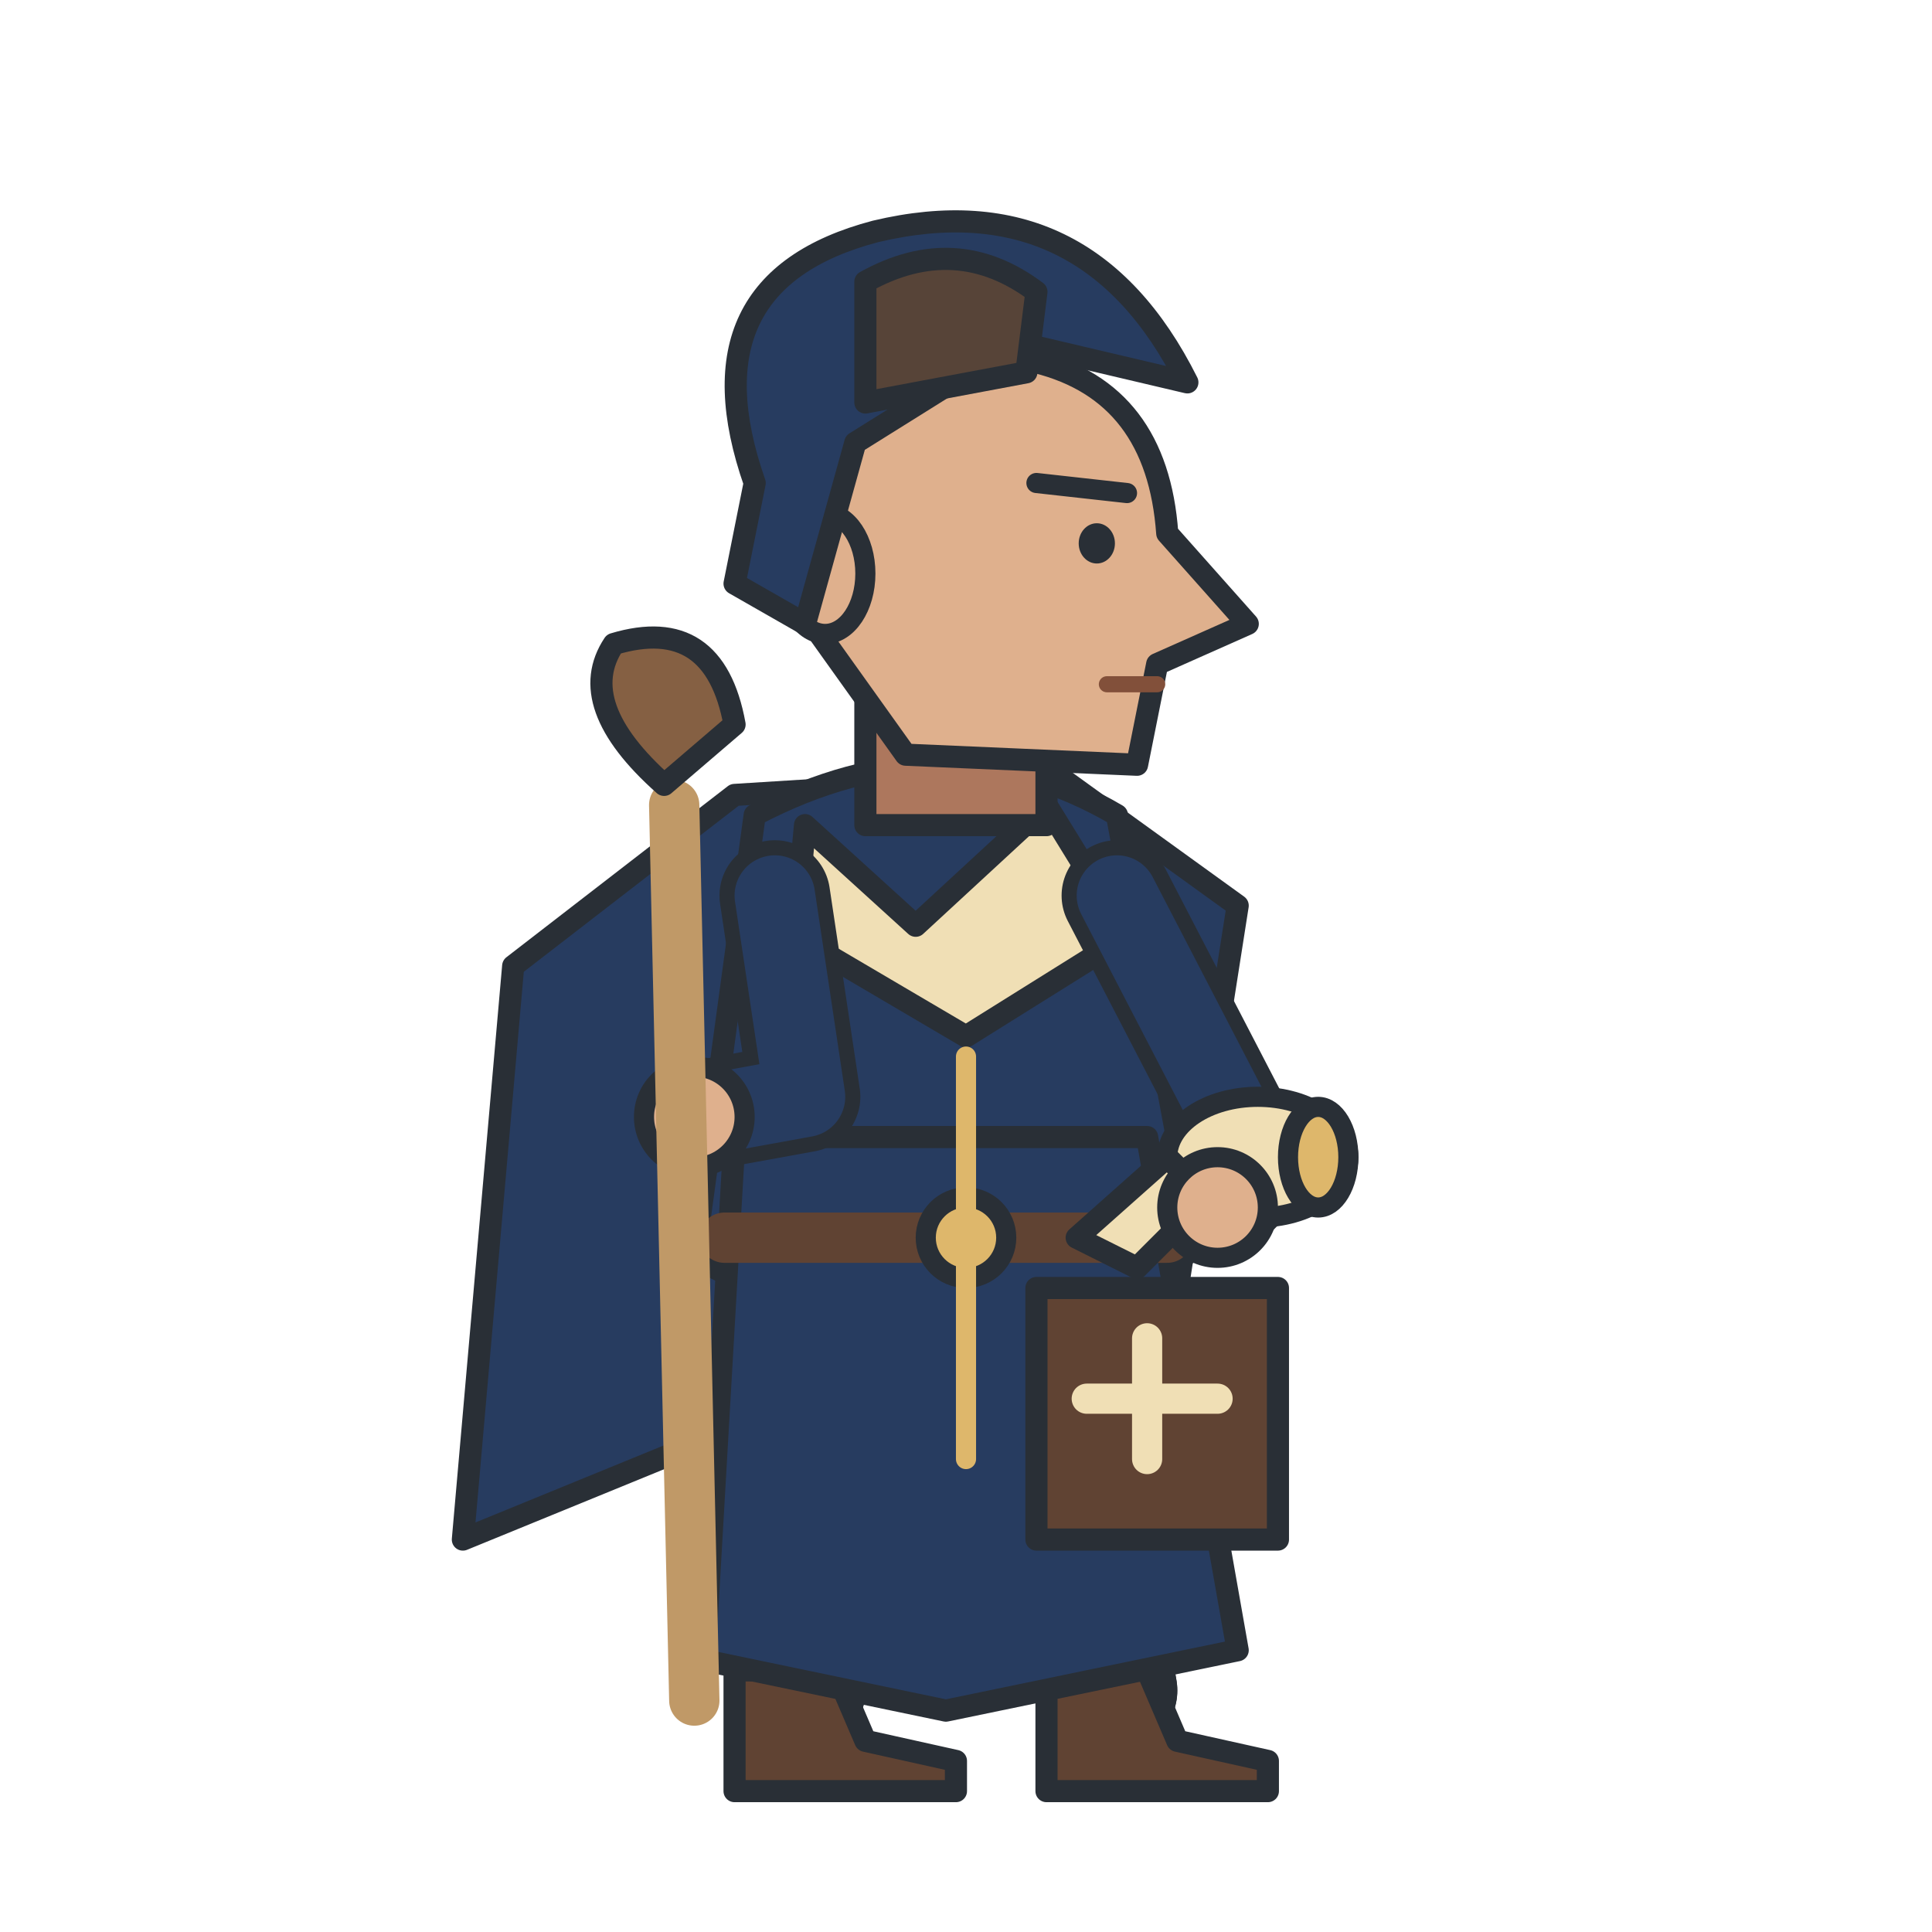
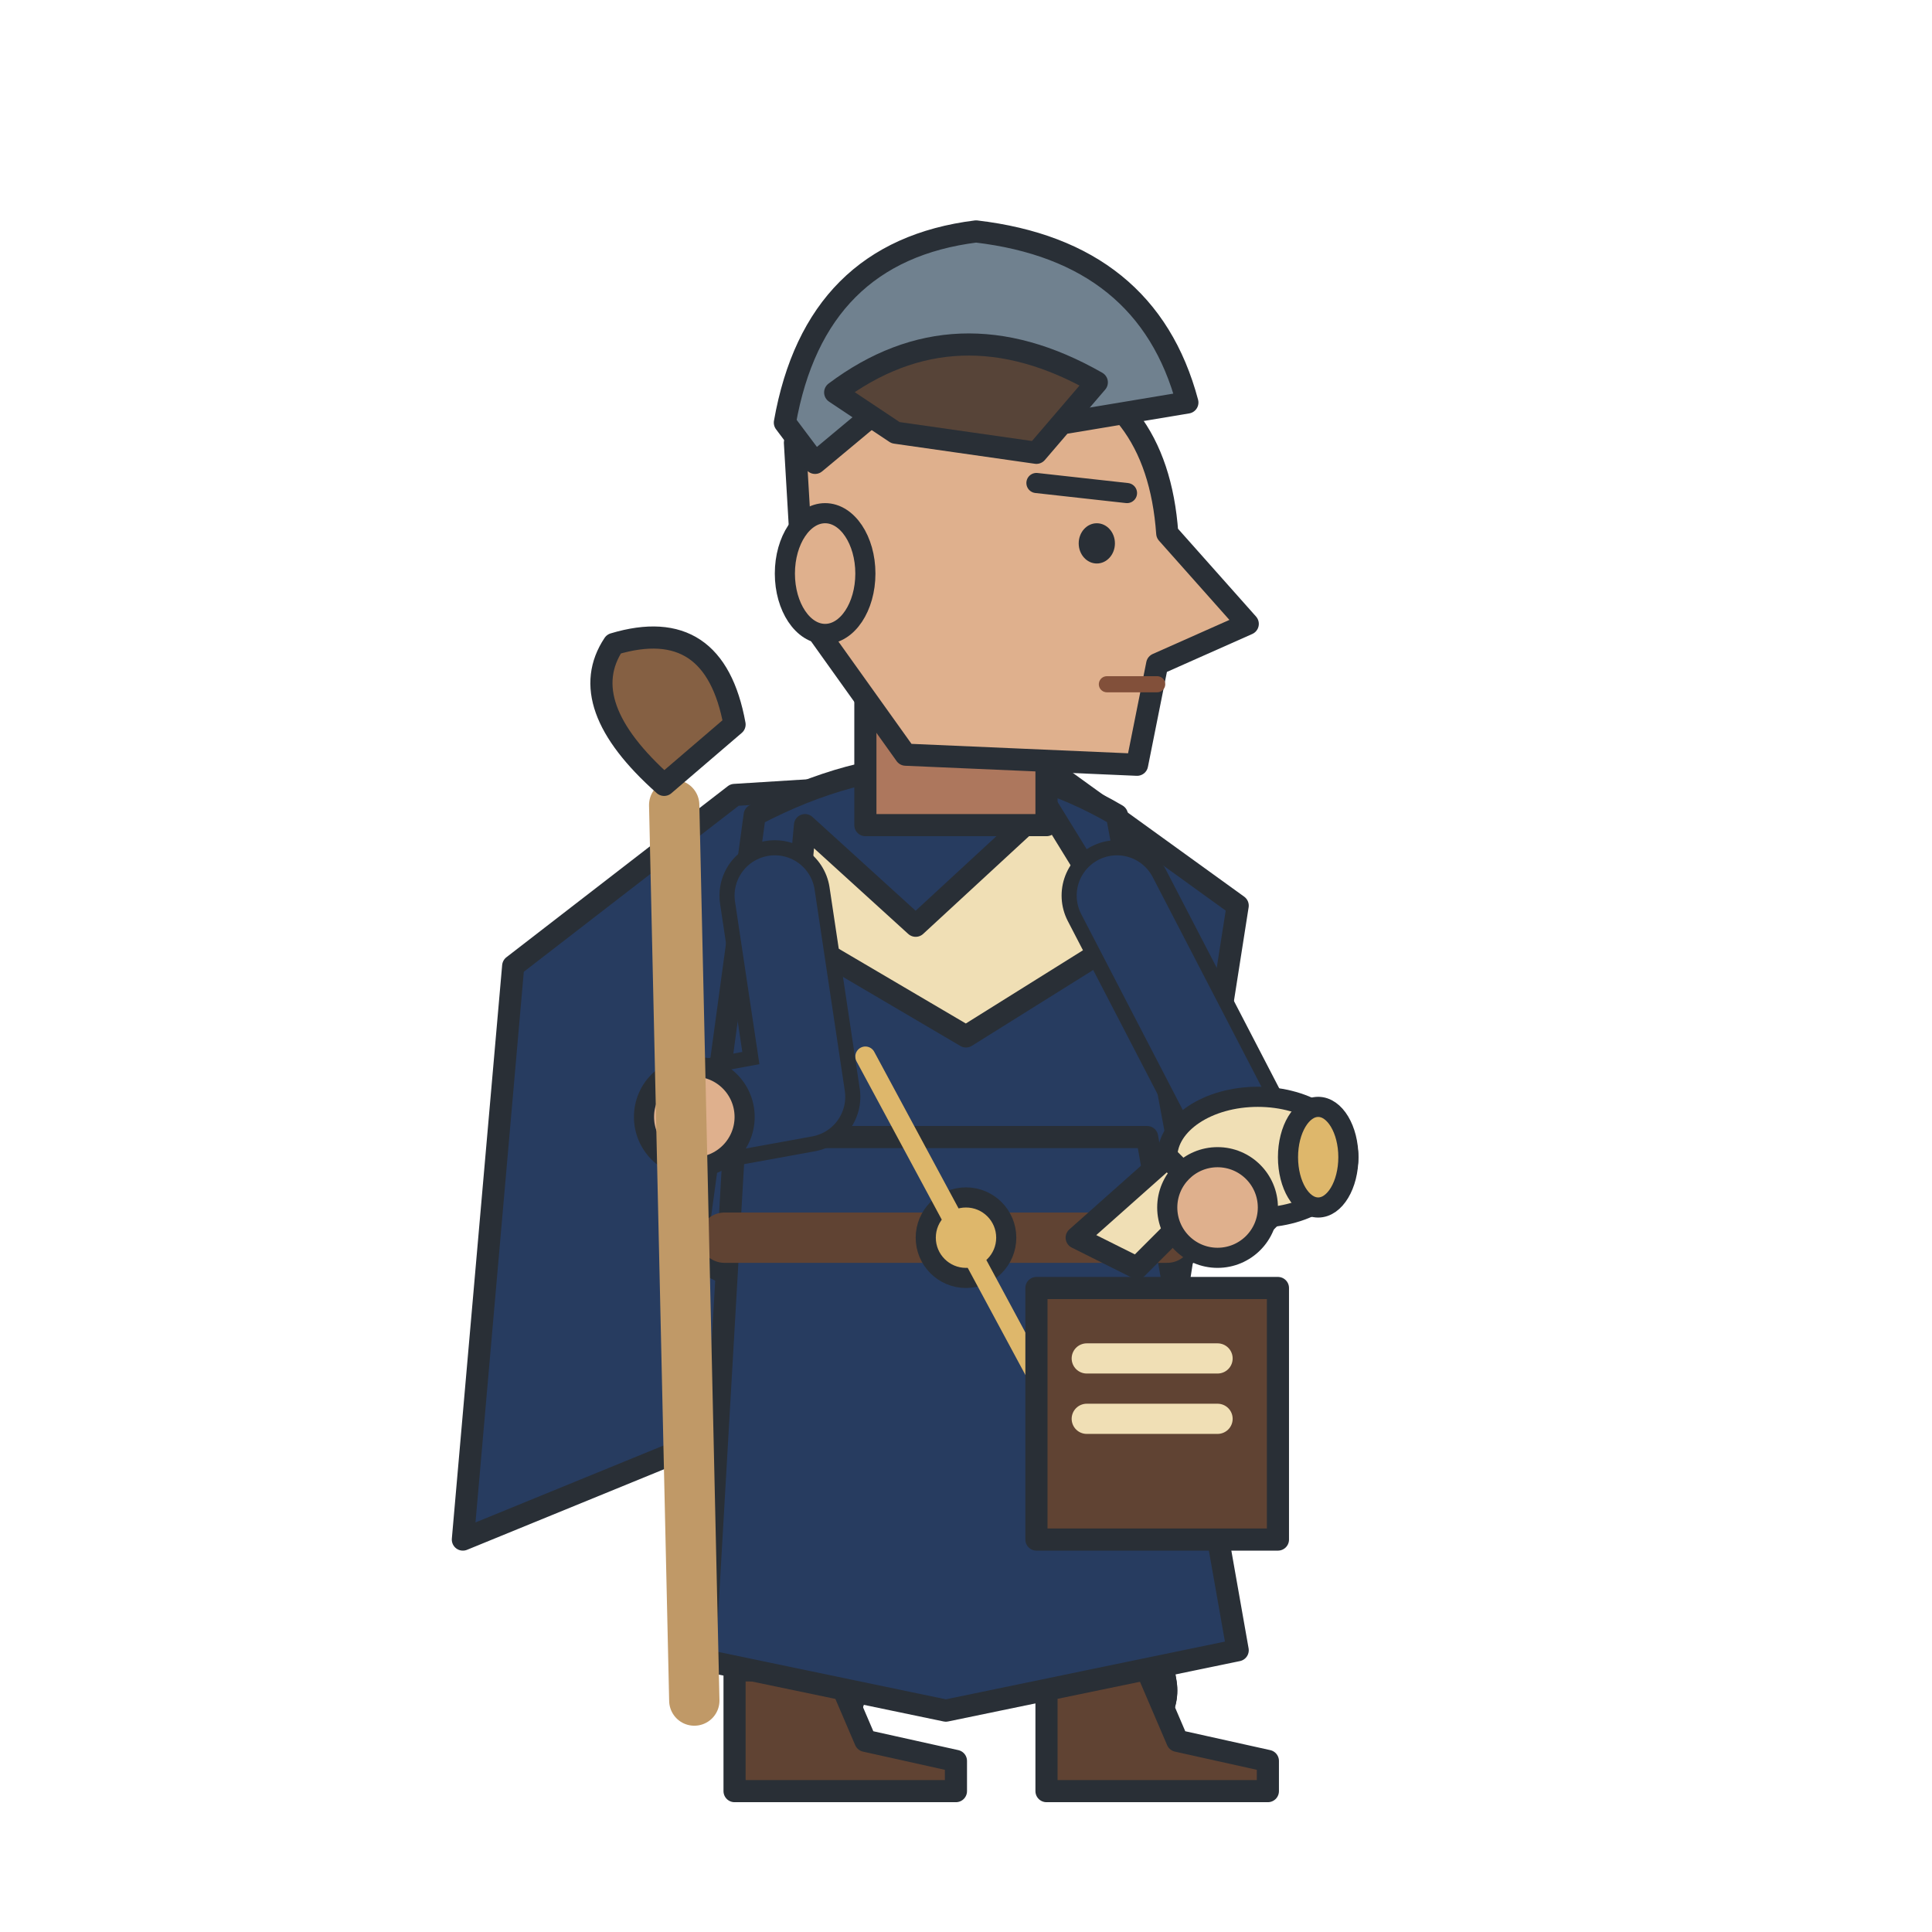
<svg xmlns="http://www.w3.org/2000/svg" width="192" height="192" viewBox="0 0 192 192">
  <path d="M89 123L81 148 80 168" fill="none" stroke="#292f36" stroke-width="12" stroke-linejoin="round" stroke-linecap="round" />
  <path d="M89 123L81 148 80 168" fill="none" stroke="#273c60" stroke-width="9" stroke-linejoin="round" stroke-linecap="round" />
  <path d="M81 155L80 168" fill="none" stroke="#292f36" stroke-width="12" stroke-linejoin="round" stroke-linecap="round" />
  <path d="M81 155L80 168" fill="none" stroke="#604333" stroke-width="9" stroke-linejoin="round" stroke-linecap="round" />
  <g transform="translate(80 176) rotate(0 0 0)">
    <path d="M-7-10h10l3 7 9 2v3H-7z" fill="#604333" stroke="#292f36" stroke-width="2.2" stroke-linejoin="round" stroke-linecap="round" />
  </g>
  <path d="M101 123L108 148 111 168" fill="none" stroke="#292f36" stroke-width="12" stroke-linejoin="round" stroke-linecap="round" />
  <path d="M101 123L108 148 111 168" fill="none" stroke="#396b98" stroke-width="9" stroke-linejoin="round" stroke-linecap="round" />
  <path d="M108 155L111 168" fill="none" stroke="#292f36" stroke-width="12" stroke-linejoin="round" stroke-linecap="round" />
  <path d="M108 155L111 168" fill="none" stroke="#604333" stroke-width="9" stroke-linejoin="round" stroke-linecap="round" />
  <g transform="translate(111 176) rotate(0 0 0)">
    <path d="M-7-10h10l3 7 9 2v3H-7z" fill="#604333" stroke="#292f36" stroke-width="2.2" stroke-linejoin="round" stroke-linecap="round" />
  </g>
  <g transform="translate(0 0)">
    <path d="M73 79L51 96l-5 57 22-9 18 13 29-16 8-51-18-13z" fill="#273c60" stroke="#292f36" stroke-width="2.2" stroke-linejoin="round" stroke-linecap="round" />
    <path d="M75 81q19-10 36 0l8 43-24 14-26-13z" fill="#273c60" stroke="#292f36" stroke-width="2.2" stroke-linejoin="round" stroke-linecap="round" />
    <path d="M73 113h41l9 51-29 6-24-5z" fill="#273c60" stroke="#292f36" stroke-width="2.2" stroke-linejoin="round" stroke-linecap="round" />
    <path d="M72 123h44" fill="none" stroke="#604333" stroke-width="5" stroke-linejoin="round" stroke-linecap="round" />
    <ellipse cx="96" cy="123" rx="4" ry="4" fill="#deb76b" stroke="#292f36" stroke-width="2" />
    <path d="M80 82l11 10 13-12 8 13-16 10-17-10z" fill="#f0dfb5" stroke="#292f36" stroke-width="2.2" stroke-linejoin="round" stroke-linecap="round" />
-     <path d="M96 105v40" fill="none" stroke="#deb76b" stroke-width="2" stroke-linejoin="round" stroke-linecap="round" />
+     <path d="M86 105l21 39" fill="none" stroke="#deb76b" stroke-width="2" stroke-linejoin="round" stroke-linecap="round" />
    <path d="M103 128h24v25h-24z" fill="#604333" stroke="#292f36" stroke-width="2.2" stroke-linejoin="round" stroke-linecap="round" />
-     <path d="M108 139h13M114 133v12" fill="none" stroke="#f0dfb5" stroke-width="3" stroke-linejoin="round" stroke-linecap="round" />
+     <path d="M108 135h13M108 141h13" fill="none" stroke="#f0dfb5" stroke-width="3" stroke-linejoin="round" stroke-linecap="round" />
    <path d="M86 67v15h18V66" fill="#ad775d" stroke="#292f36" stroke-width="2.2" stroke-linejoin="round" stroke-linecap="round" />
    <path d="M79 44q7-13 24-8 12 3 13 17l8 9-9 4-2 10-23-1-10-14z" fill="#dfb08d" stroke="#292f36" stroke-width="2.2" stroke-linejoin="round" stroke-linecap="round" />
    <ellipse cx="82" cy="57" rx="4" ry="6" fill="#dfb08d" stroke="#292f36" stroke-width="2" />
    <path d="M103 48l9 1" fill="none" stroke="#292f36" stroke-width="2" stroke-linejoin="round" stroke-linecap="round" />
    <ellipse cx="109" cy="54" rx="1.8" ry="2" fill="#292f36" stroke="none" stroke-width="2" />
    <path d="M110 68h5" fill="none" stroke="#82503a" stroke-width="1.6" stroke-linejoin="round" stroke-linecap="round" />
-     <path d="M75 48q-7-20 12-25 21-5 31 15l-17-4-16 10-5 18-7-4z" fill="#273c60" stroke="#292f36" stroke-width="2.2" stroke-linejoin="round" stroke-linecap="round" />
-     <path d="M86 28q9-5 17 1l-1 8-16 3z" fill="#574438" stroke="#292f36" stroke-width="2.2" stroke-linejoin="round" stroke-linecap="round" />
+     <path d="M78 42q3-17 19-19 17 2 21 17l-12 2-13-6-12 10z" fill="#70818f" stroke="#292f36" stroke-width="2.2" stroke-linejoin="round" stroke-linecap="round" />
+     <path d="M83 39q12-9 26-1l-6 7-14-2z" fill="#574438" stroke="#292f36" stroke-width="2.2" stroke-linejoin="round" stroke-linecap="round" />
    <path d="M77 89L80 109 69 111" fill="none" stroke="#292f36" stroke-width="11" stroke-linejoin="round" stroke-linecap="round" />
    <path d="M77 89L80 109 69 111" fill="none" stroke="#273c60" stroke-width="8" stroke-linejoin="round" stroke-linecap="round" />
    <ellipse cx="69" cy="111" rx="5" ry="5" fill="#dfb08d" stroke="#292f36" stroke-width="2" />
    <path d="M67 80L69 169" fill="none" stroke="#c09967" stroke-width="5" stroke-linejoin="round" stroke-linecap="round" />
    <path d="M66 78q-9-8-5-14 10-3 12 8z" fill="#856043" stroke="#292f36" stroke-width="2.2" stroke-linejoin="round" stroke-linecap="round" />
    <path d="M111 89L125 116 121 120" fill="none" stroke="#292f36" stroke-width="11" stroke-linejoin="round" stroke-linecap="round" />
    <path d="M111 89L125 116 121 120" fill="none" stroke="#273c60" stroke-width="8" stroke-linejoin="round" stroke-linecap="round" />
    <g transform="translate(121 120) rotate(0)">
      <ellipse cx="4" cy="-5" rx="9" ry="6" fill="#f0dfb5" stroke="#292f36" stroke-width="2" />
      <ellipse cx="10" cy="-5" rx="3" ry="5" fill="#deb76b" stroke="#292f36" stroke-width="2" />
      <path d="M-5-5l-9 8 6 3 7-7z" fill="#f0dfb5" stroke="#292f36" stroke-width="2.2" stroke-linejoin="round" stroke-linecap="round" />
    </g>
    <ellipse cx="121" cy="120" rx="5" ry="5" fill="#dfb08d" stroke="#292f36" stroke-width="2" />
  </g>
</svg>
